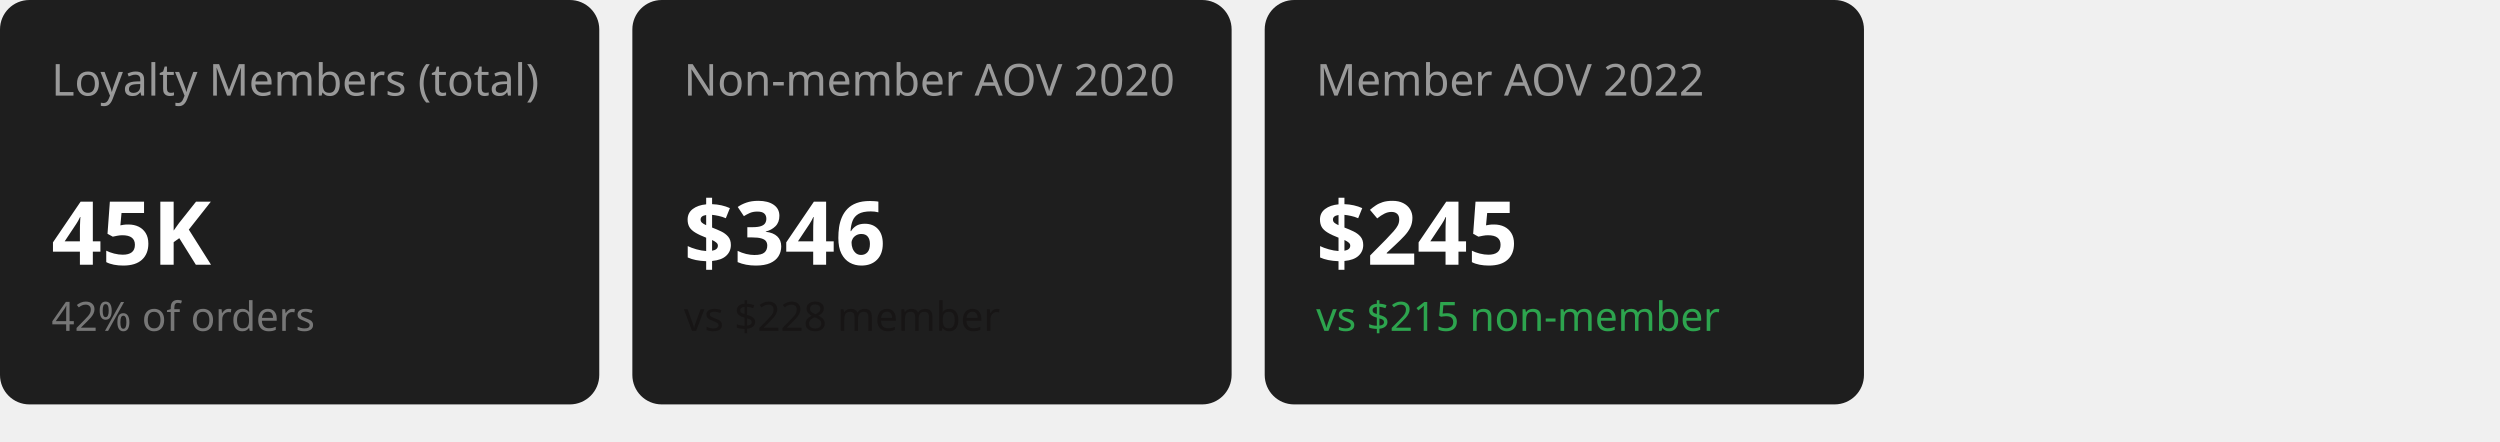
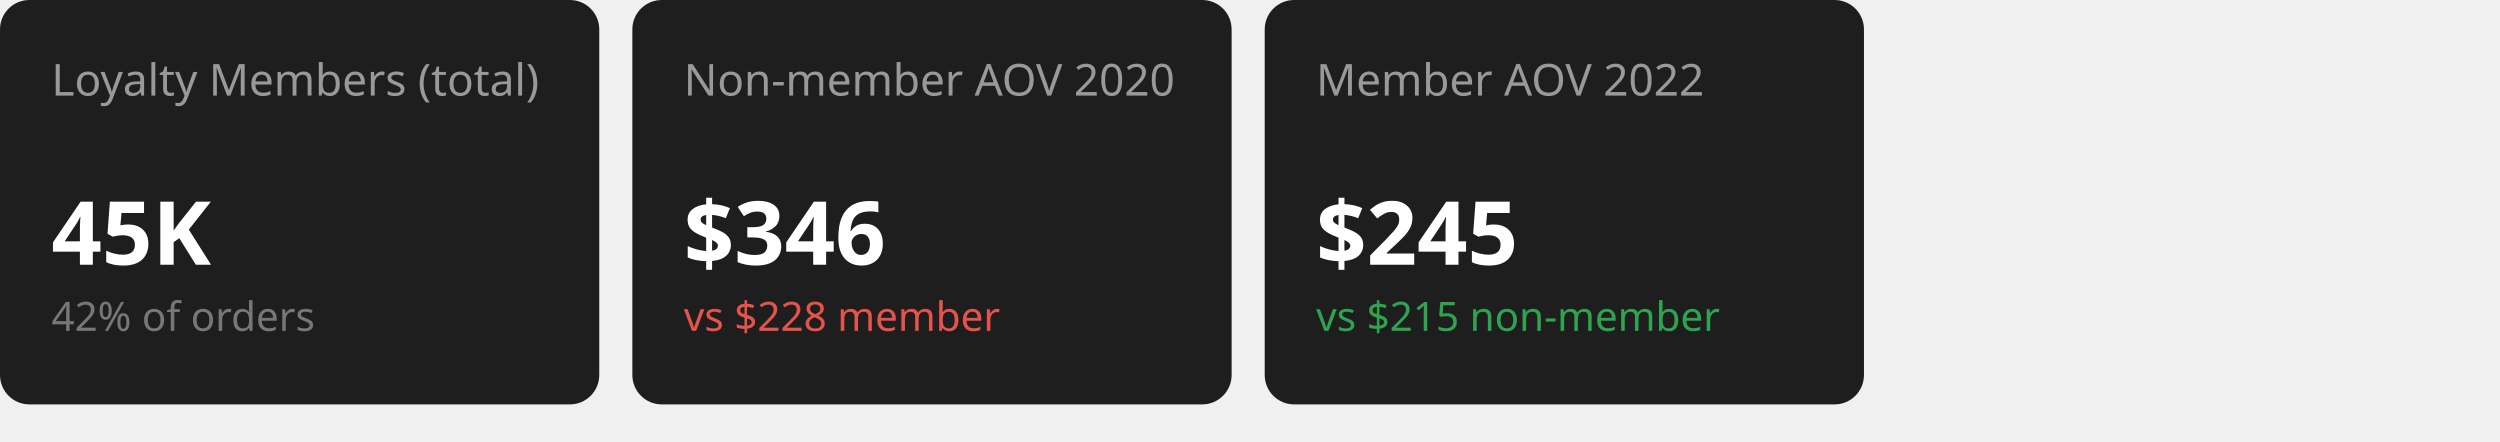
<svg xmlns="http://www.w3.org/2000/svg" width="100%" viewBox="0 0 680 120" role="img">
  <rect x="0" y="0" width="163" height="110" rx="8" fill="#1e1e1e" />
  <text x="14" y="26" font-family="sans-serif" font-size="12" fill="#999">Loyalty Members (total)</text>
  <text x="14" y="72" font-family="sans-serif" font-size="24" font-weight="600" fill="#ffffff">45K</text>
  <text x="14" y="90" font-family="sans-serif" font-size="11" fill="#777">42% of orders</text>
  <rect x="172" y="0" width="163" height="110" rx="8" fill="#1e1e1e" />
  <text x="186" y="26" font-family="sans-serif" font-size="12" fill="#999">Non-member AOV 2020</text>
  <text x="186" y="72" font-family="sans-serif" font-size="24" font-weight="600" fill="#ffffff">$346</text>
-   <text x="186" y="90" font-family="sans-serif" font-size="11" fill="#171515">vs $228 member</text>
+   <text x="186" y="90" font-family="sans-serif" font-size="11" fill="#E5534B">vs $228 member</text>
  <rect x="344" y="0" width="163" height="110" rx="8" fill="#1e1e1e" />
  <text x="358" y="26" font-family="sans-serif" font-size="12" fill="#999">Member AOV 2022</text>
  <text x="358" y="72" font-family="sans-serif" font-size="24" font-weight="600" fill="#ffffff">$245</text>
  <text x="358" y="90" font-family="sans-serif" font-size="11" fill="#2DA44E">vs $215 non-member</text>
</svg>
